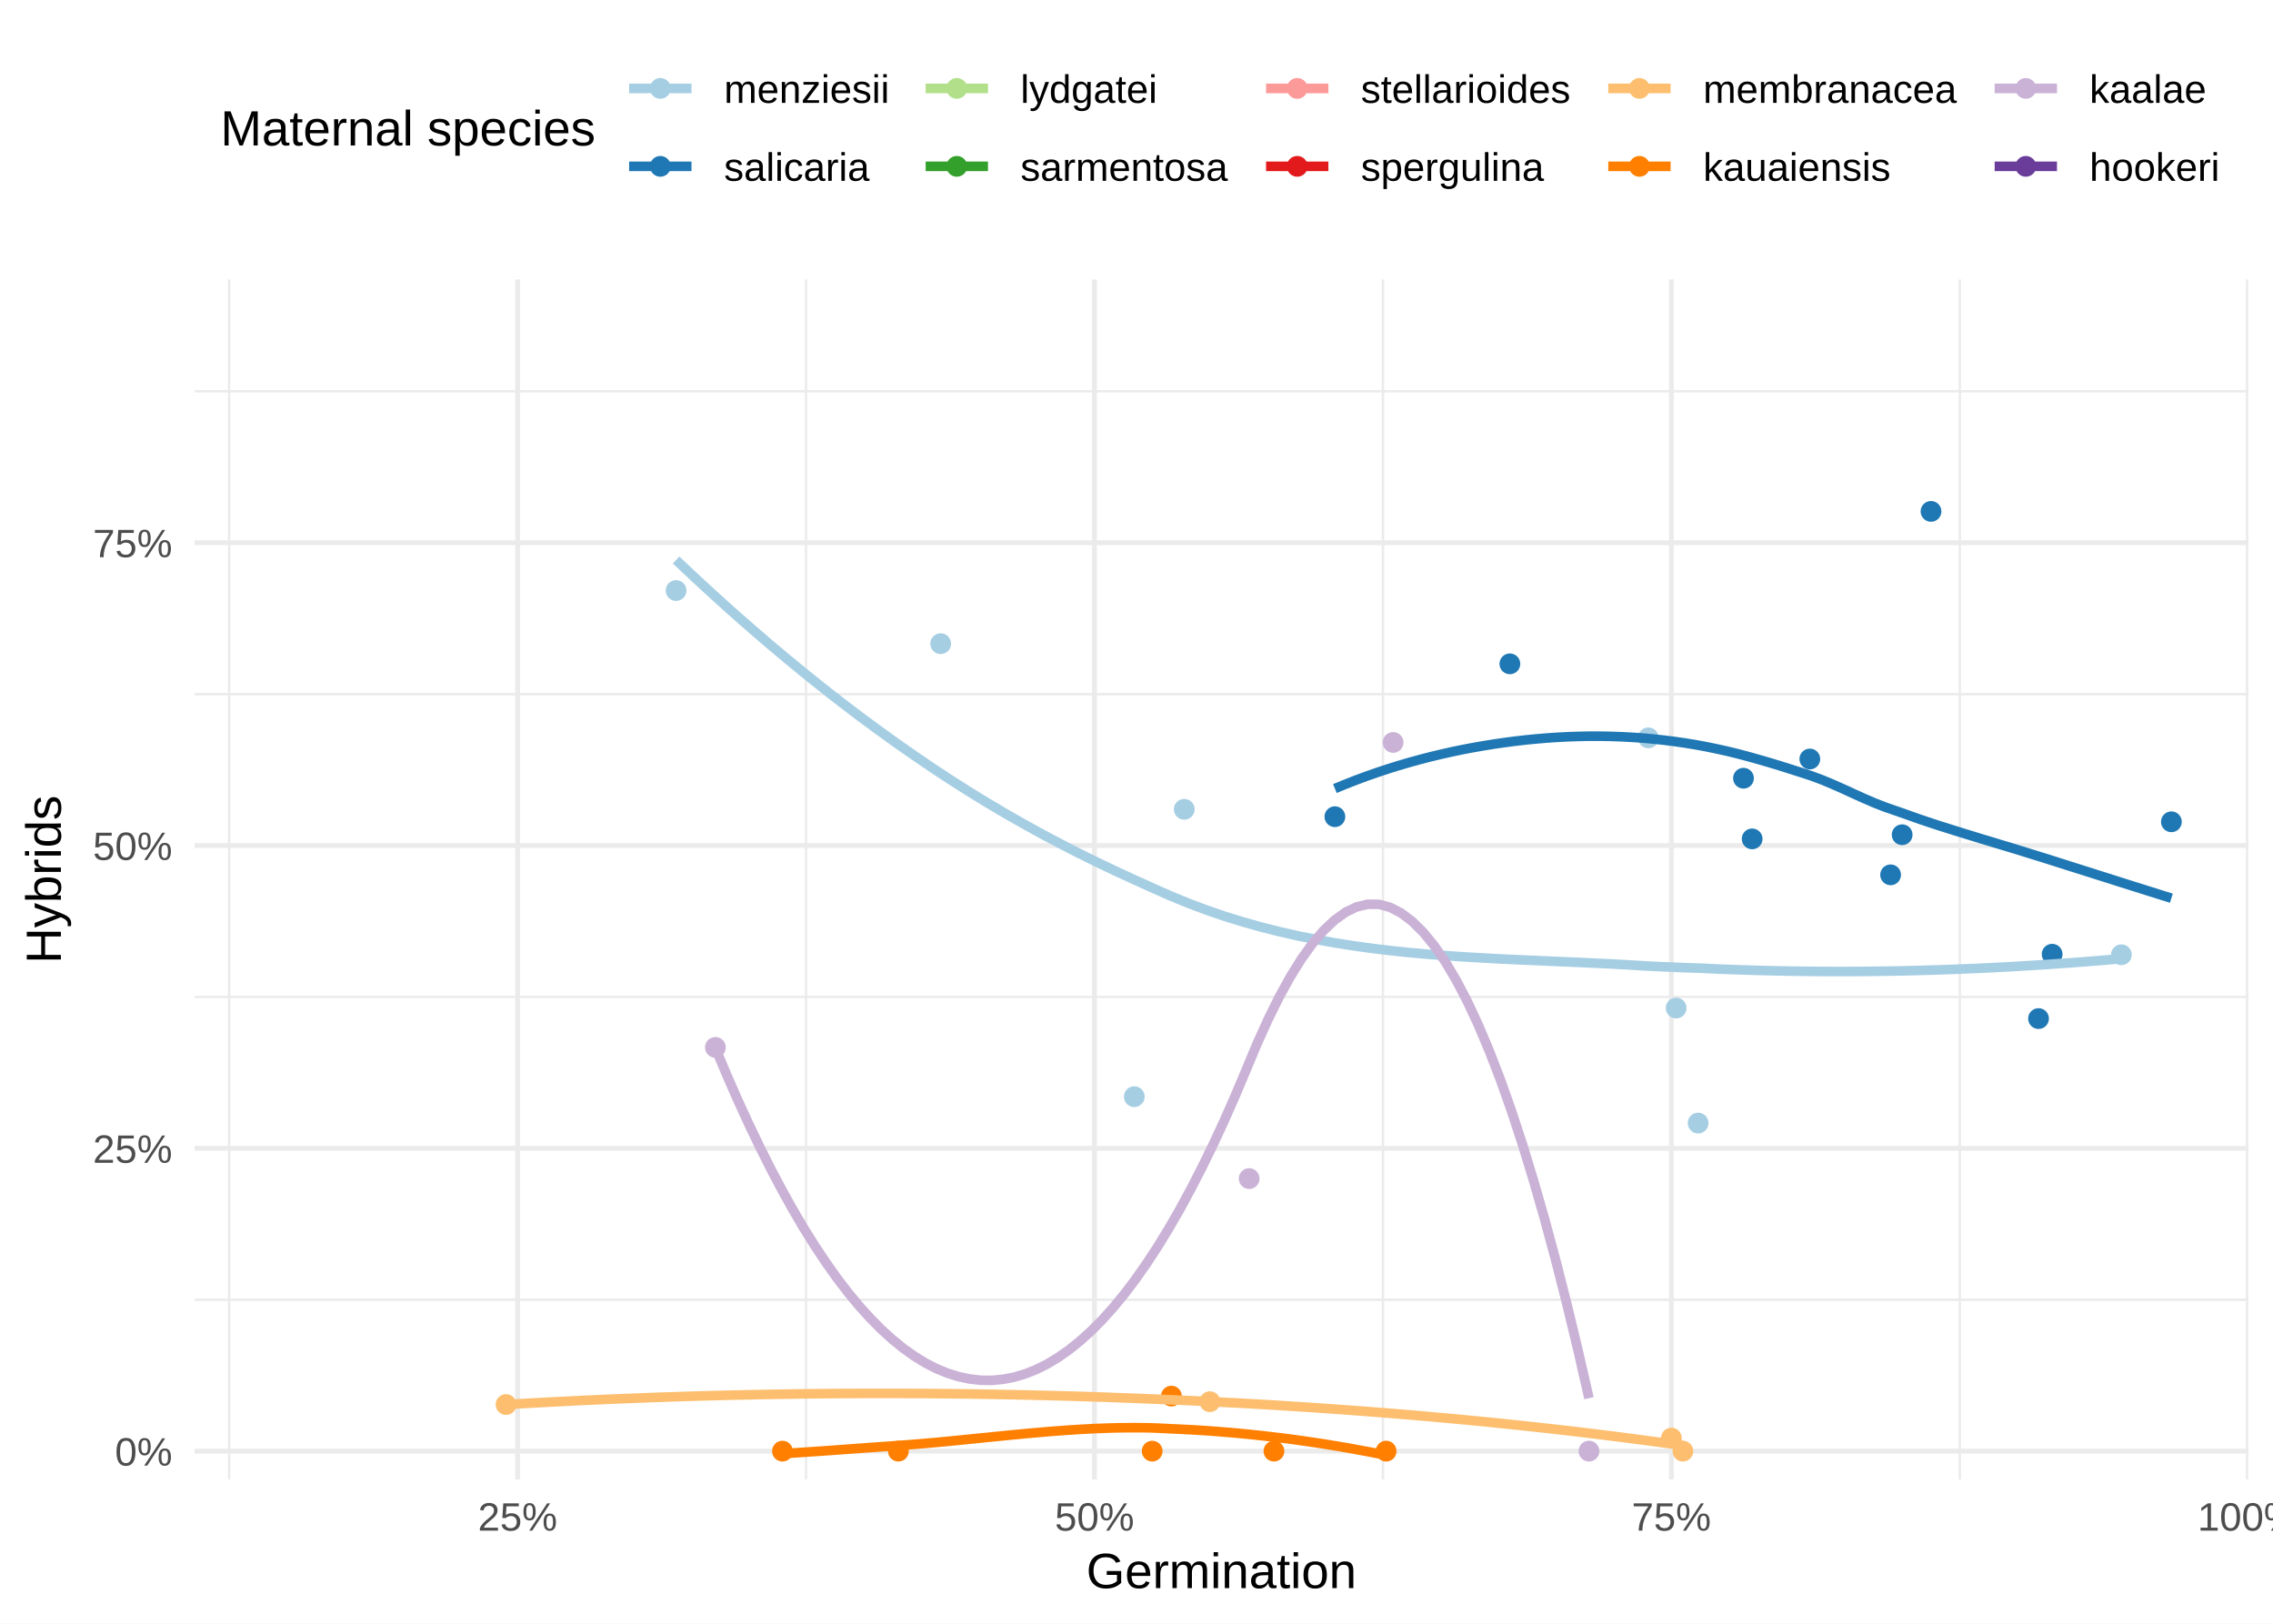
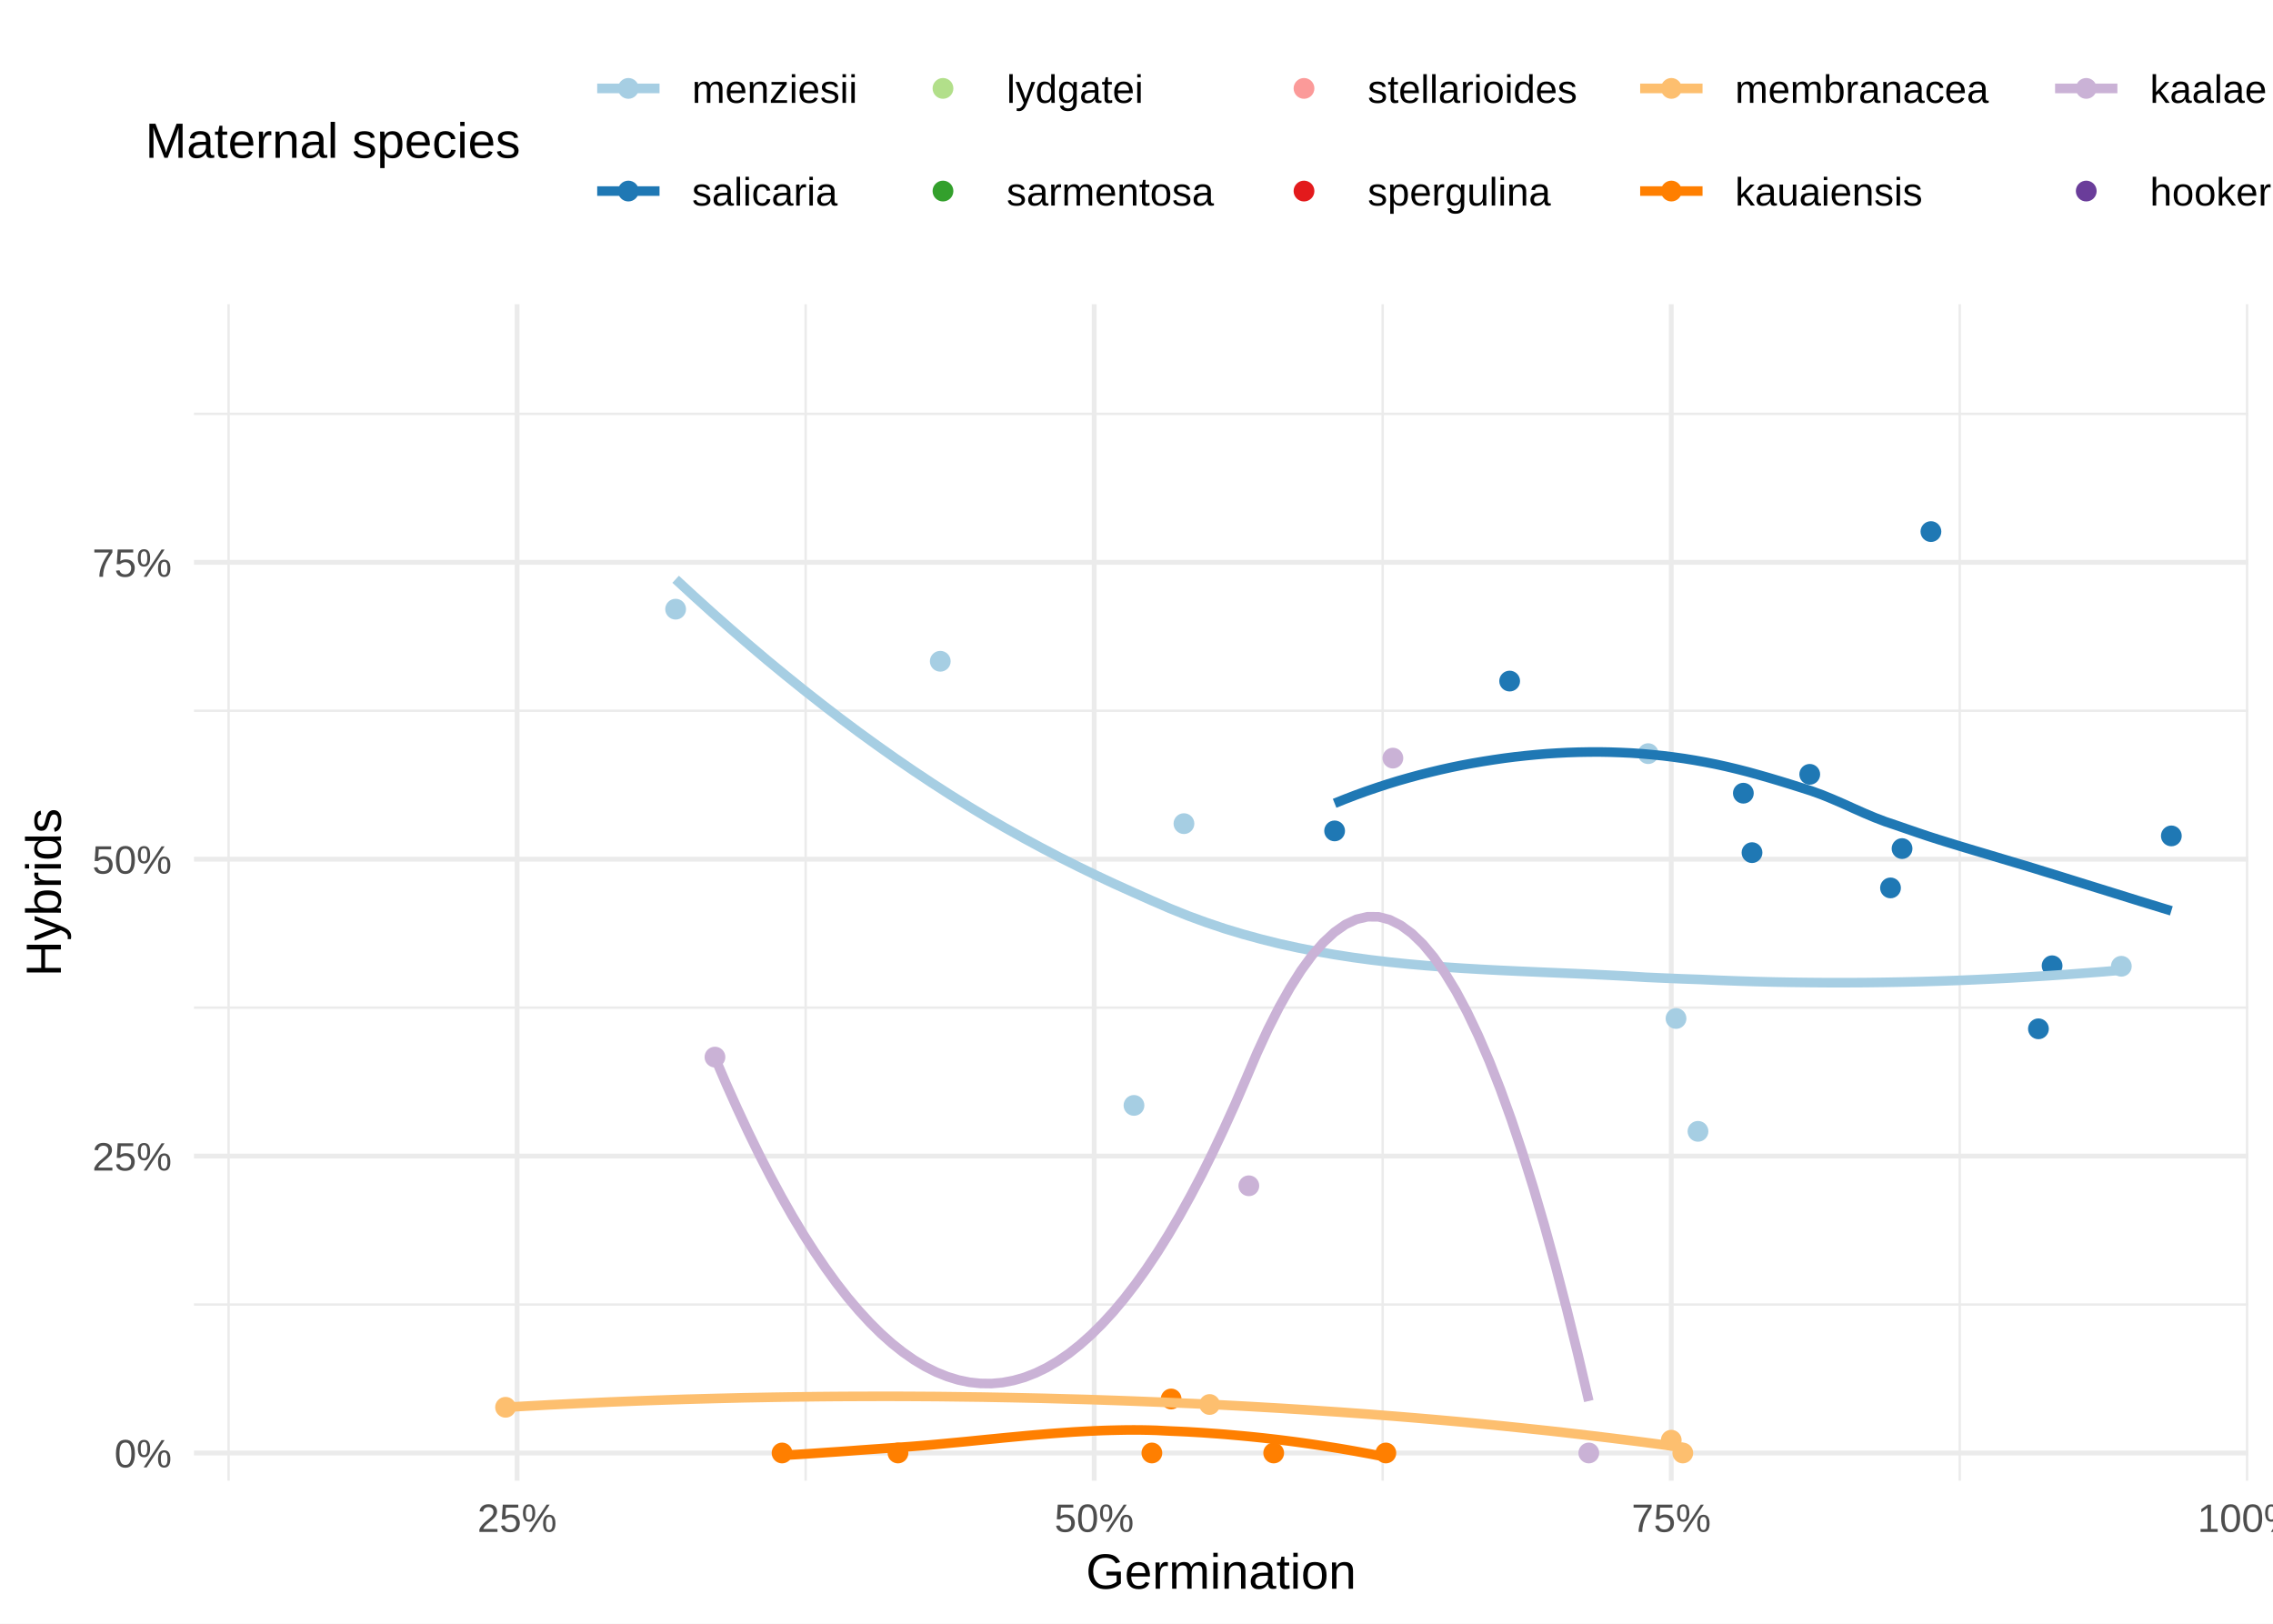
<svg xmlns="http://www.w3.org/2000/svg" class="svglite" width="504.00pt" height="360.00pt" viewBox="0 0 504.00 360.00">
  <defs>
    <style type="text/css">
    .svglite line, .svglite polyline, .svglite polygon, .svglite path, .svglite rect, .svglite circle {
      fill: none;
      stroke: #000000;
      stroke-linecap: round;
      stroke-linejoin: round;
      stroke-miterlimit: 10.00;
    }
    .svglite text {
      white-space: pre;
    }
  </style>
  </defs>
  <rect width="100%" height="100%" style="stroke: none; fill: #FFFFFF;" />
  <defs>
    <clipPath id="cpMC4wMHw1MDQuMDB8MC4wMHwzNjAuMDA=">
      <rect x="0.00" y="0.00" width="504.00" height="360.00" />
    </clipPath>
  </defs>
  <g clip-path="url(#cpMC4wMHw1MDQuMDB8MC4wMHwzNjAuMDA=)">
</g>
  <defs>
-     <clipPath id="cpNDMuMTR8NDk4LjUyfDYxLjk2fDMyOC4wMQ==">
-       <rect x="43.14" y="61.96" width="455.38" height="266.06" />
+     <clipPath id="cpNDMuMDF8NDk4LjUyfDY3LjQ0fDMyOC4yOQ==">
+       <rect x="43.01" y="67.44" width="455.51" height="260.86" />
    </clipPath>
  </defs>
-   <g clip-path="url(#cpNDMuMTR8NDk4LjUyfDYxLjk2fDMyOC4wMQ==)">
-     <polyline points="43.14,288.17 498.52,288.17 " style="stroke-width: 0.53; stroke: #EBEBEB; stroke-linecap: butt;" />
-     <polyline points="43.14,221.03 498.52,221.03 " style="stroke-width: 0.53; stroke: #EBEBEB; stroke-linecap: butt;" />
-     <polyline points="43.14,153.90 498.52,153.90 " style="stroke-width: 0.53; stroke: #EBEBEB; stroke-linecap: butt;" />
-     <polyline points="43.14,86.76 498.52,86.76 " style="stroke-width: 0.53; stroke: #EBEBEB; stroke-linecap: butt;" />
-     <polyline points="50.81,328.01 50.81,61.96 " style="stroke-width: 0.53; stroke: #EBEBEB; stroke-linecap: butt;" />
-     <polyline points="178.73,328.01 178.73,61.96 " style="stroke-width: 0.53; stroke: #EBEBEB; stroke-linecap: butt;" />
-     <polyline points="306.65,328.01 306.65,61.96 " style="stroke-width: 0.53; stroke: #EBEBEB; stroke-linecap: butt;" />
-     <polyline points="434.56,328.01 434.56,61.96 " style="stroke-width: 0.53; stroke: #EBEBEB; stroke-linecap: butt;" />
-     <polyline points="43.14,321.73 498.52,321.73 " style="stroke-width: 1.07; stroke: #EBEBEB; stroke-linecap: butt;" />
-     <polyline points="43.14,254.60 498.52,254.60 " style="stroke-width: 1.07; stroke: #EBEBEB; stroke-linecap: butt;" />
-     <polyline points="43.14,187.46 498.52,187.46 " style="stroke-width: 1.07; stroke: #EBEBEB; stroke-linecap: butt;" />
-     <polyline points="43.14,120.33 498.52,120.33 " style="stroke-width: 1.07; stroke: #EBEBEB; stroke-linecap: butt;" />
-     <polyline points="114.77,328.01 114.77,61.96 " style="stroke-width: 1.07; stroke: #EBEBEB; stroke-linecap: butt;" />
-     <polyline points="242.69,328.01 242.69,61.96 " style="stroke-width: 1.07; stroke: #EBEBEB; stroke-linecap: butt;" />
-     <polyline points="370.60,328.01 370.60,61.96 " style="stroke-width: 1.07; stroke: #EBEBEB; stroke-linecap: butt;" />
-     <polyline points="498.52,328.01 498.52,61.96 " style="stroke-width: 1.07; stroke: #EBEBEB; stroke-linecap: butt;" />
-     <circle cx="149.91" cy="130.93" r="1.95" style="stroke-width: 0.71; stroke: #A6CEE3; fill: #A6CEE3;" />
-     <circle cx="421.77" cy="185.07" r="1.95" style="stroke-width: 0.71; stroke: #1F78B4; fill: #1F78B4;" />
-     <circle cx="334.79" cy="147.18" r="1.95" style="stroke-width: 0.71; stroke: #1F78B4; fill: #1F78B4;" />
-     <circle cx="401.30" cy="168.28" r="1.95" style="stroke-width: 0.71; stroke: #1F78B4; fill: #1F78B4;" />
-     <circle cx="295.99" cy="181.07" r="1.95" style="stroke-width: 0.71; stroke: #1F78B4; fill: #1F78B4;" />
-     <circle cx="365.49" cy="163.59" r="1.95" style="stroke-width: 0.71; stroke: #A6CEE3; fill: #A6CEE3;" />
-     <circle cx="251.51" cy="243.14" r="1.95" style="stroke-width: 0.71; stroke: #A6CEE3; fill: #A6CEE3;" />
-     <circle cx="208.58" cy="142.71" r="1.95" style="stroke-width: 0.71; stroke: #A6CEE3; fill: #A6CEE3;" />
-     <circle cx="428.17" cy="113.38" r="1.95" style="stroke-width: 0.71; stroke: #1F78B4; fill: #1F78B4;" />
-     <circle cx="481.47" cy="182.20" r="1.95" style="stroke-width: 0.71; stroke: #1F78B4; fill: #1F78B4;" />
-     <circle cx="388.51" cy="185.99" r="1.95" style="stroke-width: 0.71; stroke: #1F78B4; fill: #1F78B4;" />
-     <circle cx="371.66" cy="223.49" r="1.95" style="stroke-width: 0.71; stroke: #A6CEE3; fill: #A6CEE3;" />
-     <circle cx="376.53" cy="249.00" r="1.95" style="stroke-width: 0.71; stroke: #A6CEE3; fill: #A6CEE3;" />
-     <circle cx="262.59" cy="179.43" r="1.95" style="stroke-width: 0.71; stroke: #A6CEE3; fill: #A6CEE3;" />
-     <circle cx="470.38" cy="211.68" r="1.95" style="stroke-width: 0.71; stroke: #A6CEE3; fill: #A6CEE3;" />
-     <circle cx="419.21" cy="193.96" r="1.95" style="stroke-width: 0.71; stroke: #1F78B4; fill: #1F78B4;" />
-     <circle cx="386.59" cy="172.54" r="1.95" style="stroke-width: 0.71; stroke: #1F78B4; fill: #1F78B4;" />
-     <circle cx="452.01" cy="225.83" r="1.95" style="stroke-width: 0.71; stroke: #1F78B4; fill: #1F78B4;" />
-     <circle cx="455.03" cy="211.56" r="1.95" style="stroke-width: 0.71; stroke: #1F78B4; fill: #1F78B4;" />
-     <circle cx="308.90" cy="164.61" r="1.95" style="stroke-width: 0.71; stroke: #CAB2D6; fill: #CAB2D6;" />
-     <circle cx="158.63" cy="232.22" r="1.95" style="stroke-width: 0.71; stroke: #CAB2D6; fill: #CAB2D6;" />
-     <circle cx="352.33" cy="321.73" r="1.95" style="stroke-width: 0.71; stroke: #CAB2D6; fill: #CAB2D6;" />
-     <circle cx="276.98" cy="261.31" r="1.95" style="stroke-width: 0.71; stroke: #CAB2D6; fill: #CAB2D6;" />
-     <circle cx="255.48" cy="321.73" r="1.95" style="stroke-width: 0.71; stroke: #FF7F00; fill: #FF7F00;" />
-     <circle cx="259.74" cy="309.53" r="1.95" style="stroke-width: 0.71; stroke: #FF7F00; fill: #FF7F00;" />
-     <circle cx="307.35" cy="321.73" r="1.95" style="stroke-width: 0.71; stroke: #FF7F00; fill: #FF7F00;" />
-     <circle cx="370.60" cy="318.84" r="1.95" style="stroke-width: 0.71; stroke: #FDBF6F; fill: #FDBF6F;" />
-     <circle cx="268.27" cy="310.77" r="1.95" style="stroke-width: 0.71; stroke: #FDBF6F; fill: #FDBF6F;" />
-     <circle cx="373.16" cy="321.73" r="1.95" style="stroke-width: 0.71; stroke: #FDBF6F; fill: #FDBF6F;" />
-     <circle cx="173.50" cy="321.73" r="1.95" style="stroke-width: 0.71; stroke: #FF7F00; fill: #FF7F00;" />
-     <circle cx="282.48" cy="321.73" r="1.95" style="stroke-width: 0.71; stroke: #FF7F00; fill: #FF7F00;" />
-     <circle cx="199.20" cy="321.73" r="1.95" style="stroke-width: 0.71; stroke: #FF7F00; fill: #FF7F00;" />
-     <circle cx="112.21" cy="311.40" r="1.95" style="stroke-width: 0.71; stroke: #FDBF6F; fill: #FDBF6F;" />
-     <polyline points="149.91,124.16 153.97,127.98 158.03,131.72 162.08,135.38 166.14,138.95 170.20,142.45 174.25,145.86 178.31,149.20 182.37,152.45 186.42,155.62 190.48,158.71 194.54,161.71 198.59,164.63 202.65,167.47 206.71,170.23 210.76,172.90 214.82,175.48 218.88,177.97 222.93,180.37 226.99,182.68 231.04,184.92 235.10,187.07 239.16,189.15 243.21,191.15 247.27,193.09 251.33,194.95 255.38,196.79 259.44,198.59 263.50,200.26 267.55,201.78 271.61,203.17 275.67,204.42 279.72,205.56 283.78,206.58 287.84,207.50 291.89,208.31 295.95,209.04 300.01,209.68 304.06,210.24 308.12,210.73 312.17,211.16 316.23,211.53 320.29,211.85 324.34,212.13 328.40,212.37 332.46,212.59 336.51,212.78 340.57,212.96 344.63,213.14 348.68,213.31 352.74,213.50 356.80,213.69 360.85,213.91 364.91,214.16 368.97,214.35 373.02,214.52 377.08,214.66 381.14,214.85 385.19,215.00 389.25,215.13 393.31,215.23 397.36,215.31 401.42,215.36 405.47,215.39 409.53,215.39 413.59,215.37 417.64,215.32 421.70,215.25 425.76,215.15 429.81,215.03 433.87,214.88 437.93,214.72 441.98,214.53 446.04,214.31 450.10,214.07 454.15,213.82 458.21,213.53 462.27,213.23 466.32,212.90 470.38,212.56 " style="stroke-width: 2.13; stroke: #A6CEE3; stroke-linecap: butt;" />
-     <polyline points="295.99,174.83 298.33,173.87 300.68,172.95 303.03,172.08 305.38,171.26 307.73,170.48 310.07,169.75 312.42,169.06 314.77,168.41 317.12,167.80 319.47,167.24 321.81,166.71 324.16,166.22 326.51,165.77 328.86,165.36 331.20,164.98 333.55,164.64 335.90,164.33 338.25,164.06 340.60,163.83 342.94,163.63 345.29,163.47 347.64,163.35 349.99,163.27 352.33,163.22 354.68,163.22 357.03,163.26 359.38,163.34 361.73,163.46 364.07,163.62 366.42,163.83 368.77,164.08 371.12,164.37 373.47,164.71 375.81,165.09 378.16,165.52 380.51,166.00 382.86,166.52 385.20,167.09 387.55,167.71 389.90,168.37 392.25,169.05 394.60,169.76 396.94,170.50 399.29,171.25 401.64,172.02 403.99,172.89 406.33,173.87 408.68,174.91 411.03,175.99 413.38,177.05 415.73,178.06 418.07,178.97 420.42,179.78 422.77,180.60 425.12,181.44 427.47,182.24 429.81,183.01 432.16,183.75 434.51,184.49 436.86,185.21 439.20,185.93 441.55,186.64 443.90,187.35 446.25,188.06 448.60,188.78 450.94,189.51 453.29,190.24 455.64,190.98 457.99,191.73 460.33,192.47 462.68,193.21 465.03,193.96 467.38,194.70 469.73,195.45 472.07,196.19 474.42,196.93 476.77,197.67 479.12,198.41 481.47,199.14 " style="stroke-width: 2.13; stroke: #1F78B4; stroke-linecap: butt;" />
-     <polyline points="112.21,311.40 115.52,311.21 118.82,311.02 122.12,310.85 125.43,310.68 128.73,310.51 132.03,310.36 135.34,310.21 138.64,310.08 141.94,309.95 145.25,309.82 148.55,309.71 151.85,309.60 155.16,309.50 158.46,309.41 161.76,309.33 165.06,309.26 168.37,309.19 171.67,309.13 174.97,309.08 178.28,309.03 181.58,309.00 184.88,308.97 188.19,308.95 191.49,308.93 194.79,308.93 198.10,308.93 201.40,308.94 204.70,308.96 208.01,308.98 211.31,309.01 214.61,309.05 217.91,309.10 221.22,309.16 224.52,309.22 227.82,309.29 231.13,309.37 234.43,309.45 237.73,309.54 241.04,309.64 244.34,309.75 247.64,309.87 250.95,309.99 254.25,310.12 257.55,310.26 260.86,310.40 264.16,310.55 267.46,310.71 270.77,310.88 274.07,311.05 277.37,311.23 280.67,311.42 283.98,311.62 287.28,311.83 290.58,312.04 293.89,312.27 297.19,312.50 300.49,312.74 303.80,312.99 307.10,313.25 310.40,313.52 313.71,313.79 317.01,314.08 320.31,314.38 323.62,314.68 326.92,315.00 330.22,315.32 333.53,315.66 336.83,316.00 340.13,316.36 343.43,316.72 346.74,317.10 350.04,317.48 353.34,317.88 356.65,318.29 359.95,318.71 363.25,319.14 366.56,319.58 369.86,320.03 373.16,320.49 " style="stroke-width: 2.13; stroke: #FDBF6F; stroke-linecap: butt;" />
-     <polyline points="173.50,322.28 175.20,322.18 176.89,322.07 178.58,321.96 180.28,321.84 181.97,321.73 183.67,321.61 185.36,321.49 187.06,321.36 188.75,321.24 190.44,321.12 192.14,320.99 193.83,320.87 195.53,320.75 197.22,320.63 198.92,320.51 200.61,320.38 202.30,320.25 204.00,320.11 205.69,319.97 207.39,319.82 209.08,319.66 210.78,319.50 212.47,319.33 214.16,319.16 215.86,318.99 217.55,318.82 219.25,318.65 220.94,318.48 222.64,318.31 224.33,318.14 226.02,317.98 227.72,317.82 229.41,317.67 231.11,317.52 232.80,317.38 234.50,317.25 236.19,317.12 237.88,317.01 239.58,316.90 241.27,316.81 242.97,316.72 244.66,316.66 246.36,316.60 248.05,316.56 249.74,316.54 251.44,316.53 253.13,316.54 254.83,316.56 256.52,316.62 258.22,316.70 259.91,316.79 261.60,316.86 263.30,316.95 264.99,317.04 266.69,317.15 268.38,317.26 270.08,317.39 271.77,317.53 273.46,317.67 275.16,317.83 276.85,317.99 278.55,318.17 280.24,318.35 281.94,318.55 283.63,318.75 285.32,318.96 287.02,319.19 288.71,319.42 290.41,319.67 292.10,319.92 293.80,320.18 295.49,320.46 297.18,320.74 298.88,321.03 300.57,321.34 302.27,321.65 303.96,321.97 305.66,322.30 307.35,322.64 " style="stroke-width: 2.13; stroke: #FF7F00; stroke-linecap: butt;" />
-     <polyline points="158.63,232.36 161.08,238.18 163.53,243.77 165.99,249.13 168.44,254.24 170.89,259.12 173.34,263.76 175.79,268.16 178.24,272.33 180.70,276.25 183.15,279.93 185.60,283.38 188.05,286.58 190.50,289.54 192.96,292.25 195.41,294.73 197.86,296.96 200.31,298.95 202.76,300.69 205.22,302.20 207.67,303.45 210.12,304.46 212.57,305.22 215.02,305.74 217.48,306.01 219.93,306.04 222.38,305.81 224.83,305.34 227.28,304.62 229.73,303.65 232.19,302.43 234.64,300.95 237.09,299.23 239.54,297.26 241.99,295.04 244.45,292.56 246.90,289.83 249.35,286.85 251.80,283.61 254.25,280.12 256.71,276.37 259.16,272.37 261.61,268.12 264.06,263.60 266.51,258.84 268.97,253.81 271.42,248.53 273.87,242.99 276.32,237.19 278.77,231.32 281.23,225.90 283.68,220.96 286.13,216.52 288.58,212.59 291.03,209.18 293.48,206.31 295.94,203.99 298.39,202.23 300.84,201.06 303.29,200.48 305.74,200.50 308.20,201.15 310.65,202.41 313.10,204.25 315.55,206.67 318.00,209.66 320.46,213.22 322.91,217.35 325.36,222.04 327.81,227.29 330.26,233.10 332.72,239.46 335.17,246.38 337.62,253.84 340.07,261.85 342.52,270.40 344.98,279.50 347.43,289.13 349.88,299.29 352.33,309.99 " style="stroke-width: 2.13; stroke: #CAB2D6; stroke-linecap: butt;" />
+   <g clip-path="url(#cpNDMuMDF8NDk4LjUyfDY3LjQ0fDMyOC4yOQ==)">
+     <polyline points="43.01,289.23 498.52,289.23 " style="stroke-width: 0.53; stroke: #EBEBEB; stroke-linecap: butt;" />
+     <polyline points="43.01,223.40 498.52,223.40 " style="stroke-width: 0.53; stroke: #EBEBEB; stroke-linecap: butt;" />
+     <polyline points="43.01,157.58 498.52,157.58 " style="stroke-width: 0.53; stroke: #EBEBEB; stroke-linecap: butt;" />
+     <polyline points="43.01,91.76 498.52,91.76 " style="stroke-width: 0.53; stroke: #EBEBEB; stroke-linecap: butt;" />
+     <polyline points="50.69,328.29 50.69,67.44 " style="stroke-width: 0.53; stroke: #EBEBEB; stroke-linecap: butt;" />
+     <polyline points="178.64,328.29 178.64,67.44 " style="stroke-width: 0.53; stroke: #EBEBEB; stroke-linecap: butt;" />
+     <polyline points="306.59,328.29 306.59,67.44 " style="stroke-width: 0.53; stroke: #EBEBEB; stroke-linecap: butt;" />
+     <polyline points="434.54,328.29 434.54,67.44 " style="stroke-width: 0.53; stroke: #EBEBEB; stroke-linecap: butt;" />
+     <polyline points="43.01,322.14 498.52,322.14 " style="stroke-width: 1.07; stroke: #EBEBEB; stroke-linecap: butt;" />
+     <polyline points="43.01,256.31 498.52,256.31 " style="stroke-width: 1.07; stroke: #EBEBEB; stroke-linecap: butt;" />
+     <polyline points="43.01,190.49 498.52,190.49 " style="stroke-width: 1.07; stroke: #EBEBEB; stroke-linecap: butt;" />
+     <polyline points="43.01,124.67 498.52,124.67 " style="stroke-width: 1.07; stroke: #EBEBEB; stroke-linecap: butt;" />
+     <polyline points="114.66,328.29 114.66,67.44 " style="stroke-width: 1.07; stroke: #EBEBEB; stroke-linecap: butt;" />
+     <polyline points="242.62,328.29 242.62,67.44 " style="stroke-width: 1.07; stroke: #EBEBEB; stroke-linecap: butt;" />
+     <polyline points="370.57,328.29 370.57,67.44 " style="stroke-width: 1.07; stroke: #EBEBEB; stroke-linecap: butt;" />
+     <polyline points="498.52,328.29 498.52,67.44 " style="stroke-width: 1.07; stroke: #EBEBEB; stroke-linecap: butt;" />
+     <circle cx="149.81" cy="135.06" r="1.95" style="stroke-width: 0.71; stroke: #A6CEE3; fill: #A6CEE3;" />
+     <circle cx="421.75" cy="188.14" r="1.95" style="stroke-width: 0.71; stroke: #1F78B4; fill: #1F78B4;" />
+     <circle cx="334.74" cy="151.00" r="1.95" style="stroke-width: 0.71; stroke: #1F78B4; fill: #1F78B4;" />
+     <circle cx="401.28" cy="171.68" r="1.95" style="stroke-width: 0.71; stroke: #1F78B4; fill: #1F78B4;" />
+     <circle cx="295.93" cy="184.22" r="1.95" style="stroke-width: 0.71; stroke: #1F78B4; fill: #1F78B4;" />
+     <circle cx="365.45" cy="167.09" r="1.95" style="stroke-width: 0.71; stroke: #A6CEE3; fill: #A6CEE3;" />
+     <circle cx="251.44" cy="245.08" r="1.95" style="stroke-width: 0.71; stroke: #A6CEE3; fill: #A6CEE3;" />
+     <circle cx="208.49" cy="146.61" r="1.95" style="stroke-width: 0.71; stroke: #A6CEE3; fill: #A6CEE3;" />
+     <circle cx="428.15" cy="117.86" r="1.95" style="stroke-width: 0.71; stroke: #1F78B4; fill: #1F78B4;" />
+     <circle cx="481.46" cy="185.33" r="1.95" style="stroke-width: 0.71; stroke: #1F78B4; fill: #1F78B4;" />
+     <circle cx="388.48" cy="189.04" r="1.95" style="stroke-width: 0.71; stroke: #1F78B4; fill: #1F78B4;" />
+     <circle cx="371.63" cy="225.81" r="1.95" style="stroke-width: 0.71; stroke: #A6CEE3; fill: #A6CEE3;" />
+     <circle cx="376.50" cy="250.83" r="1.95" style="stroke-width: 0.71; stroke: #A6CEE3; fill: #A6CEE3;" />
+     <circle cx="262.52" cy="182.61" r="1.95" style="stroke-width: 0.71; stroke: #A6CEE3; fill: #A6CEE3;" />
+     <circle cx="470.37" cy="214.23" r="1.95" style="stroke-width: 0.71; stroke: #A6CEE3; fill: #A6CEE3;" />
+     <circle cx="419.19" cy="196.86" r="1.95" style="stroke-width: 0.71; stroke: #1F78B4; fill: #1F78B4;" />
+     <circle cx="386.56" cy="175.86" r="1.95" style="stroke-width: 0.71; stroke: #1F78B4; fill: #1F78B4;" />
+     <circle cx="451.99" cy="228.10" r="1.95" style="stroke-width: 0.71; stroke: #1F78B4; fill: #1F78B4;" />
+     <circle cx="455.02" cy="214.12" r="1.95" style="stroke-width: 0.71; stroke: #1F78B4; fill: #1F78B4;" />
+     <circle cx="308.85" cy="168.08" r="1.95" style="stroke-width: 0.71; stroke: #CAB2D6; fill: #CAB2D6;" />
+     <circle cx="158.53" cy="234.37" r="1.95" style="stroke-width: 0.71; stroke: #CAB2D6; fill: #CAB2D6;" />
+     <circle cx="352.29" cy="322.14" r="1.95" style="stroke-width: 0.71; stroke: #CAB2D6; fill: #CAB2D6;" />
+     <circle cx="276.91" cy="262.90" r="1.95" style="stroke-width: 0.71; stroke: #CAB2D6; fill: #CAB2D6;" />
+     <circle cx="255.41" cy="322.14" r="1.95" style="stroke-width: 0.71; stroke: #FF7F00; fill: #FF7F00;" />
+     <circle cx="259.68" cy="310.17" r="1.95" style="stroke-width: 0.71; stroke: #FF7F00; fill: #FF7F00;" />
+     <circle cx="307.29" cy="322.14" r="1.95" style="stroke-width: 0.71; stroke: #FF7F00; fill: #FF7F00;" />
+     <circle cx="370.57" cy="319.31" r="1.95" style="stroke-width: 0.71; stroke: #FDBF6F; fill: #FDBF6F;" />
+     <circle cx="268.21" cy="311.39" r="1.95" style="stroke-width: 0.71; stroke: #FDBF6F; fill: #FDBF6F;" />
+     <circle cx="373.13" cy="322.14" r="1.95" style="stroke-width: 0.71; stroke: #FDBF6F; fill: #FDBF6F;" />
+     <circle cx="173.41" cy="322.14" r="1.95" style="stroke-width: 0.71; stroke: #FF7F00; fill: #FF7F00;" />
+     <circle cx="282.42" cy="322.14" r="1.95" style="stroke-width: 0.71; stroke: #FF7F00; fill: #FF7F00;" />
+     <circle cx="199.11" cy="322.14" r="1.95" style="stroke-width: 0.71; stroke: #FF7F00; fill: #FF7F00;" />
+     <circle cx="112.10" cy="312.01" r="1.95" style="stroke-width: 0.71; stroke: #FDBF6F; fill: #FDBF6F;" />
+     <polyline points="149.81,128.43 153.87,132.17 157.93,135.84 161.99,139.42 166.05,142.93 170.10,146.36 174.16,149.70 178.22,152.97 182.28,156.16 186.33,159.27 190.39,162.30 194.45,165.24 198.51,168.11 202.56,170.89 206.62,173.59 210.68,176.21 214.74,178.74 218.79,181.18 222.85,183.53 226.91,185.80 230.97,187.99 235.03,190.11 239.08,192.14 243.14,194.11 247.20,196.01 251.26,197.84 255.31,199.64 259.37,201.40 263.43,203.04 267.49,204.53 271.54,205.89 275.60,207.12 279.66,208.23 283.72,209.24 287.78,210.13 291.83,210.93 295.89,211.64 299.95,212.27 304.01,212.82 308.06,213.30 312.12,213.72 316.18,214.08 320.24,214.40 324.29,214.67 328.35,214.91 332.41,215.12 336.47,215.31 340.53,215.49 344.58,215.66 348.64,215.83 352.70,216.01 356.76,216.21 360.81,216.42 364.87,216.67 368.93,216.85 372.99,217.02 377.04,217.16 381.10,217.34 385.16,217.49 389.22,217.62 393.28,217.72 397.33,217.79 401.39,217.84 405.45,217.87 409.51,217.87 413.56,217.85 417.62,217.80 421.68,217.73 425.74,217.64 429.79,217.52 433.85,217.38 437.91,217.21 441.97,217.02 446.02,216.81 450.08,216.58 454.14,216.33 458.20,216.05 462.26,215.75 466.31,215.44 470.37,215.09 " style="stroke-width: 2.13; stroke: #A6CEE3; stroke-linecap: butt;" />
+     <polyline points="295.93,178.10 298.28,177.16 300.63,176.26 302.97,175.41 305.32,174.61 307.67,173.84 310.02,173.12 312.37,172.45 314.72,171.81 317.07,171.22 319.41,170.66 321.76,170.14 324.11,169.66 326.46,169.22 328.81,168.82 331.16,168.45 333.50,168.11 335.85,167.81 338.20,167.55 340.55,167.32 342.90,167.12 345.25,166.97 347.60,166.85 349.94,166.77 352.29,166.73 354.64,166.72 356.99,166.76 359.34,166.84 361.69,166.95 364.04,167.11 366.38,167.32 368.73,167.56 371.08,167.85 373.43,168.18 375.78,168.56 378.13,168.98 380.47,169.44 382.82,169.96 385.17,170.52 387.52,171.12 389.87,171.77 392.22,172.44 394.57,173.14 396.91,173.86 399.26,174.60 401.61,175.35 403.96,176.20 406.31,177.16 408.66,178.18 411.01,179.24 413.35,180.28 415.70,181.27 418.05,182.17 420.40,182.96 422.75,183.77 425.10,184.58 427.44,185.37 429.79,186.12 432.14,186.85 434.49,187.57 436.84,188.28 439.19,188.98 441.54,189.68 443.88,190.38 446.23,191.08 448.58,191.78 450.93,192.49 453.28,193.22 455.63,193.94 457.98,194.67 460.32,195.40 462.67,196.13 465.02,196.86 467.37,197.59 469.72,198.32 472.07,199.05 474.41,199.78 476.76,200.50 479.11,201.22 481.46,201.94 " style="stroke-width: 2.13; stroke: #1F78B4; stroke-linecap: butt;" />
+     <polyline points="112.10,312.01 115.41,311.82 118.71,311.64 122.02,311.46 125.32,311.30 128.62,311.14 131.93,310.99 135.23,310.84 138.54,310.71 141.84,310.58 145.14,310.46 148.45,310.35 151.75,310.24 155.06,310.15 158.36,310.06 161.66,309.98 164.97,309.90 168.27,309.84 171.58,309.78 174.88,309.73 178.19,309.69 181.49,309.65 184.79,309.62 188.10,309.60 191.40,309.59 194.71,309.58 198.01,309.58 201.31,309.59 204.62,309.61 207.92,309.63 211.23,309.67 214.53,309.71 217.83,309.75 221.14,309.81 224.44,309.87 227.75,309.94 231.05,310.01 234.35,310.10 237.66,310.19 240.96,310.28 244.27,310.39 247.57,310.50 250.88,310.62 254.18,310.75 257.48,310.88 260.79,311.03 264.09,311.17 267.40,311.33 270.70,311.49 274.00,311.66 277.31,311.84 280.61,312.03 283.92,312.22 287.22,312.43 290.52,312.64 293.83,312.86 297.13,313.08 300.44,313.32 303.74,313.56 307.05,313.82 310.35,314.08 313.65,314.35 316.96,314.63 320.26,314.92 323.57,315.22 326.87,315.53 330.17,315.85 333.48,316.18 336.78,316.52 340.09,316.87 343.39,317.22 346.69,317.59 350.00,317.97 353.30,318.36 356.61,318.76 359.91,319.17 363.21,319.59 366.52,320.02 369.82,320.47 373.13,320.92 " style="stroke-width: 2.13; stroke: #FDBF6F; stroke-linecap: butt;" />
+     <polyline points="173.41,322.67 175.10,322.57 176.80,322.47 178.49,322.36 180.19,322.25 181.88,322.13 183.58,322.01 185.27,321.90 186.97,321.78 188.66,321.66 190.36,321.53 192.05,321.41 193.75,321.29 195.44,321.17 197.13,321.05 198.83,320.93 200.52,320.81 202.22,320.69 203.91,320.55 205.61,320.41 207.30,320.26 209.00,320.10 210.69,319.94 212.39,319.78 214.08,319.62 215.78,319.45 217.47,319.28 219.17,319.11 220.86,318.95 222.56,318.78 224.25,318.62 225.95,318.46 227.64,318.30 229.34,318.15 231.03,318.01 232.72,317.87 234.42,317.74 236.11,317.62 237.81,317.50 239.50,317.40 241.20,317.31 242.89,317.23 244.59,317.16 246.28,317.11 247.98,317.07 249.67,317.04 251.37,317.03 253.06,317.04 254.76,317.07 256.45,317.12 258.15,317.21 259.84,317.29 261.54,317.36 263.23,317.44 264.93,317.54 266.62,317.64 268.31,317.76 270.01,317.88 271.70,318.01 273.40,318.16 275.09,318.31 276.79,318.47 278.48,318.64 280.18,318.82 281.87,319.01 283.57,319.21 285.26,319.42 286.96,319.64 288.65,319.87 290.35,320.11 292.04,320.36 293.74,320.62 295.43,320.89 297.13,321.16 298.82,321.45 300.52,321.75 302.21,322.06 303.91,322.37 305.60,322.70 307.29,323.03 " style="stroke-width: 2.13; stroke: #FF7F00; stroke-linecap: butt;" />
+     <polyline points="158.53,234.51 160.98,240.22 163.44,245.70 165.89,250.95 168.34,255.97 170.80,260.75 173.25,265.30 175.70,269.62 178.15,273.70 180.61,277.54 183.06,281.15 185.51,284.53 187.96,287.67 190.42,290.57 192.87,293.23 195.32,295.66 197.77,297.85 200.23,299.80 202.68,301.51 205.13,302.98 207.58,304.21 210.04,305.20 212.49,305.95 214.94,306.46 217.39,306.72 219.85,306.75 222.30,306.53 224.75,306.06 227.21,305.36 229.66,304.40 232.11,303.21 234.56,301.76 237.02,300.08 239.47,298.14 241.92,295.96 244.37,293.53 246.83,290.86 249.28,287.93 251.73,284.76 254.18,281.34 256.64,277.66 259.09,273.74 261.54,269.57 263.99,265.14 266.45,260.47 268.90,255.54 271.35,250.36 273.81,244.93 276.26,239.24 278.71,233.49 281.16,228.18 283.62,223.33 286.07,218.98 288.52,215.12 290.97,211.78 293.43,208.97 295.88,206.69 298.33,204.97 300.78,203.82 303.24,203.25 305.69,203.27 308.14,203.91 310.59,205.15 313.05,206.95 315.50,209.32 317.95,212.26 320.40,215.75 322.86,219.79 325.31,224.39 327.76,229.54 330.22,235.23 332.67,241.47 335.12,248.25 337.57,255.57 340.03,263.42 342.48,271.81 344.93,280.73 347.38,290.17 349.84,300.14 352.29,310.62 " style="stroke-width: 2.13; stroke: #CAB2D6; stroke-linecap: butt;" />
  </g>
  <g clip-path="url(#cpMC4wMHw1MDQuMDB8MC4wMHwzNjAuMDA=)">
-     <text x="38.21" y="324.94" text-anchor="end" style="font-size: 8.80px;fill: #4D4D4D; font-family: &quot;Arial&quot;;">0%</text>
-     <text x="38.21" y="257.81" text-anchor="end" style="font-size: 8.80px;fill: #4D4D4D; font-family: &quot;Arial&quot;;">25%</text>
-     <text x="38.21" y="190.67" text-anchor="end" style="font-size: 8.80px;fill: #4D4D4D; font-family: &quot;Arial&quot;;">50%</text>
-     <text x="38.21" y="123.54" text-anchor="end" style="font-size: 8.80px;fill: #4D4D4D; font-family: &quot;Arial&quot;;">75%</text>
-     <text x="114.77" y="339.36" text-anchor="middle" style="font-size: 8.80px;fill: #4D4D4D; font-family: &quot;Arial&quot;;">25%</text>
-     <text x="242.69" y="339.36" text-anchor="middle" style="font-size: 8.80px;fill: #4D4D4D; font-family: &quot;Arial&quot;;">50%</text>
-     <text x="370.60" y="339.36" text-anchor="middle" style="font-size: 8.80px;fill: #4D4D4D; font-family: &quot;Arial&quot;;">75%</text>
-     <text x="498.52" y="339.36" text-anchor="middle" style="font-size: 8.80px;fill: #4D4D4D; font-family: &quot;Arial&quot;;">100%</text>
-     <text x="270.83" y="352.10" text-anchor="middle" style="font-size: 11.00px; font-family: &quot;Arial&quot;;">Germination</text>
-     <text transform="translate(13.50,194.99) rotate(-90)" text-anchor="middle" style="font-size: 11.00px; font-family: &quot;Arial&quot;;">Hybrids</text>
-     <text x="48.88" y="32.25" style="font-size: 11.00px; font-family: &quot;Arial&quot;;">Maternal species</text>
-     <circle cx="146.42" cy="19.60" r="1.95" style="stroke-width: 0.71; stroke: #A6CEE3; fill: #A6CEE3;" />
-     <line x1="139.50" y1="19.60" x2="153.33" y2="19.60" style="stroke-width: 2.13; stroke: #A6CEE3; stroke-linecap: butt;" />
-     <circle cx="146.42" cy="36.88" r="1.95" style="stroke-width: 0.71; stroke: #1F78B4; fill: #1F78B4;" />
-     <line x1="139.50" y1="36.88" x2="153.33" y2="36.88" style="stroke-width: 2.13; stroke: #1F78B4; stroke-linecap: butt;" />
-     <circle cx="212.16" cy="19.60" r="1.95" style="stroke-width: 0.71; stroke: #B2DF8A; fill: #B2DF8A;" />
-     <line x1="205.25" y1="19.60" x2="219.07" y2="19.60" style="stroke-width: 2.13; stroke: #B2DF8A; stroke-linecap: butt;" />
-     <circle cx="212.16" cy="36.88" r="1.95" style="stroke-width: 0.71; stroke: #33A02C; fill: #33A02C;" />
-     <line x1="205.25" y1="36.88" x2="219.07" y2="36.88" style="stroke-width: 2.13; stroke: #33A02C; stroke-linecap: butt;" />
-     <circle cx="287.64" cy="19.60" r="1.95" style="stroke-width: 0.71; stroke: #FB9A99; fill: #FB9A99;" />
-     <line x1="280.73" y1="19.60" x2="294.55" y2="19.60" style="stroke-width: 2.13; stroke: #FB9A99; stroke-linecap: butt;" />
-     <circle cx="287.64" cy="36.88" r="1.95" style="stroke-width: 0.71; stroke: #E31A1C; fill: #E31A1C;" />
-     <line x1="280.73" y1="36.88" x2="294.55" y2="36.88" style="stroke-width: 2.13; stroke: #E31A1C; stroke-linecap: butt;" />
-     <circle cx="363.52" cy="19.60" r="1.95" style="stroke-width: 0.71; stroke: #FDBF6F; fill: #FDBF6F;" />
-     <line x1="356.61" y1="19.60" x2="370.43" y2="19.60" style="stroke-width: 2.13; stroke: #FDBF6F; stroke-linecap: butt;" />
-     <circle cx="363.52" cy="36.88" r="1.95" style="stroke-width: 0.71; stroke: #FF7F00; fill: #FF7F00;" />
-     <line x1="356.61" y1="36.88" x2="370.43" y2="36.88" style="stroke-width: 2.13; stroke: #FF7F00; stroke-linecap: butt;" />
-     <circle cx="449.19" cy="19.60" r="1.95" style="stroke-width: 0.71; stroke: #CAB2D6; fill: #CAB2D6;" />
-     <line x1="442.28" y1="19.60" x2="456.10" y2="19.60" style="stroke-width: 2.13; stroke: #CAB2D6; stroke-linecap: butt;" />
-     <circle cx="449.19" cy="36.88" r="1.95" style="stroke-width: 0.71; stroke: #6A3D9A; fill: #6A3D9A;" />
-     <line x1="442.28" y1="36.88" x2="456.10" y2="36.88" style="stroke-width: 2.13; stroke: #6A3D9A; stroke-linecap: butt;" />
-     <text x="160.54" y="22.81" style="font-size: 8.80px; font-family: &quot;Arial&quot;;">menziesii</text>
-     <text x="160.54" y="40.09" style="font-size: 8.80px; font-family: &quot;Arial&quot;;">salicaria</text>
-     <text x="226.28" y="22.81" style="font-size: 8.80px; font-family: &quot;Arial&quot;;">lydgatei</text>
-     <text x="226.28" y="40.09" style="font-size: 8.80px; font-family: &quot;Arial&quot;;">sarmentosa</text>
-     <text x="301.76" y="22.81" style="font-size: 8.80px; font-family: &quot;Arial&quot;;">stellarioides</text>
-     <text x="301.76" y="40.09" style="font-size: 8.80px; font-family: &quot;Arial&quot;;">spergulina</text>
-     <text x="377.64" y="22.81" style="font-size: 8.80px; font-family: &quot;Arial&quot;;">membranacea</text>
-     <text x="377.64" y="40.09" style="font-size: 8.80px; font-family: &quot;Arial&quot;;">kauaiensis</text>
-     <text x="463.31" y="22.81" style="font-size: 8.80px; font-family: &quot;Arial&quot;;">kaalae</text>
-     <text x="463.31" y="40.09" style="font-size: 8.80px; font-family: &quot;Arial&quot;;">hookeri</text>
+     <text x="38.08" y="325.34" text-anchor="end" style="font-size: 8.80px;fill: #4D4D4D; font-family: &quot;Arial&quot;;">0%</text>
+     <text x="38.08" y="259.52" text-anchor="end" style="font-size: 8.80px;fill: #4D4D4D; font-family: &quot;Arial&quot;;">25%</text>
+     <text x="38.08" y="193.70" text-anchor="end" style="font-size: 8.80px;fill: #4D4D4D; font-family: &quot;Arial&quot;;">50%</text>
+     <text x="38.08" y="127.88" text-anchor="end" style="font-size: 8.80px;fill: #4D4D4D; font-family: &quot;Arial&quot;;">75%</text>
+     <text x="114.66" y="339.64" text-anchor="middle" style="font-size: 8.80px;fill: #4D4D4D; font-family: &quot;Arial&quot;;">25%</text>
+     <text x="242.62" y="339.64" text-anchor="middle" style="font-size: 8.80px;fill: #4D4D4D; font-family: &quot;Arial&quot;;">50%</text>
+     <text x="370.57" y="339.64" text-anchor="middle" style="font-size: 8.80px;fill: #4D4D4D; font-family: &quot;Arial&quot;;">75%</text>
+     <text x="498.52" y="339.64" text-anchor="middle" style="font-size: 8.80px;fill: #4D4D4D; font-family: &quot;Arial&quot;;">100%</text>
+     <text x="270.76" y="352.23" text-anchor="middle" style="font-size: 11.00px; font-family: &quot;Arial&quot;;">Germination</text>
+     <text transform="translate(13.50,197.87) rotate(-90)" text-anchor="middle" style="font-size: 11.00px; font-family: &quot;Arial&quot;;">Hybrids</text>
+     <text x="32.22" y="34.99" style="font-size: 11.00px; font-family: &quot;Arial&quot;;">Maternal species</text>
+     <circle cx="139.33" cy="19.60" r="1.95" style="stroke-width: 0.71; stroke: #A6CEE3; fill: #A6CEE3;" />
+     <line x1="132.42" y1="19.60" x2="146.24" y2="19.60" style="stroke-width: 2.13; stroke: #A6CEE3; stroke-linecap: butt;" />
+     <circle cx="139.33" cy="42.36" r="1.95" style="stroke-width: 0.71; stroke: #1F78B4; fill: #1F78B4;" />
+     <line x1="132.42" y1="42.36" x2="146.24" y2="42.36" style="stroke-width: 2.13; stroke: #1F78B4; stroke-linecap: butt;" />
+     <circle cx="209.09" cy="19.60" r="1.95" style="stroke-width: 0.71; stroke: #B2DF8A; fill: #B2DF8A;" />
+     <circle cx="209.09" cy="42.36" r="1.95" style="stroke-width: 0.71; stroke: #33A02C; fill: #33A02C;" />
+     <circle cx="289.14" cy="19.60" r="1.95" style="stroke-width: 0.71; stroke: #FB9A99; fill: #FB9A99;" />
+     <circle cx="289.14" cy="42.36" r="1.95" style="stroke-width: 0.71; stroke: #E31A1C; fill: #E31A1C;" />
+     <circle cx="370.60" cy="19.60" r="1.95" style="stroke-width: 0.71; stroke: #FDBF6F; fill: #FDBF6F;" />
+     <line x1="363.68" y1="19.60" x2="377.51" y2="19.60" style="stroke-width: 2.13; stroke: #FDBF6F; stroke-linecap: butt;" />
+     <circle cx="370.60" cy="42.36" r="1.95" style="stroke-width: 0.71; stroke: #FF7F00; fill: #FF7F00;" />
+     <line x1="363.68" y1="42.36" x2="377.51" y2="42.36" style="stroke-width: 2.13; stroke: #FF7F00; stroke-linecap: butt;" />
+     <circle cx="462.59" cy="19.60" r="1.95" style="stroke-width: 0.71; stroke: #CAB2D6; fill: #CAB2D6;" />
+     <line x1="455.68" y1="19.60" x2="469.50" y2="19.60" style="stroke-width: 2.13; stroke: #CAB2D6; stroke-linecap: butt;" />
+     <circle cx="462.59" cy="42.36" r="1.95" style="stroke-width: 0.71; stroke: #6A3D9A; fill: #6A3D9A;" />
+     <text x="153.45" y="22.81" style="font-size: 8.80px; font-family: &quot;Arial&quot;;">menziesii</text>
+     <text x="153.45" y="45.57" style="font-size: 8.80px; font-family: &quot;Arial&quot;;">salicaria</text>
+     <text x="223.20" y="22.81" style="font-size: 8.80px; font-family: &quot;Arial&quot;;">lydgatei</text>
+     <text x="223.20" y="45.57" style="font-size: 8.80px; font-family: &quot;Arial&quot;;">sarmentosa</text>
+     <text x="303.26" y="22.81" style="font-size: 8.80px; font-family: &quot;Arial&quot;;">stellarioides</text>
+     <text x="303.26" y="45.57" style="font-size: 8.80px; font-family: &quot;Arial&quot;;">spergulina</text>
+     <text x="384.72" y="22.81" style="font-size: 8.80px; font-family: &quot;Arial&quot;;">membranacea</text>
+     <text x="384.72" y="45.57" style="font-size: 8.80px; font-family: &quot;Arial&quot;;">kauaiensis</text>
+     <text x="476.71" y="22.81" style="font-size: 8.80px; font-family: &quot;Arial&quot;;">kaalae</text>
+     <text x="476.71" y="45.57" style="font-size: 8.80px; font-family: &quot;Arial&quot;;">hookeri</text>
  </g>
</svg>
